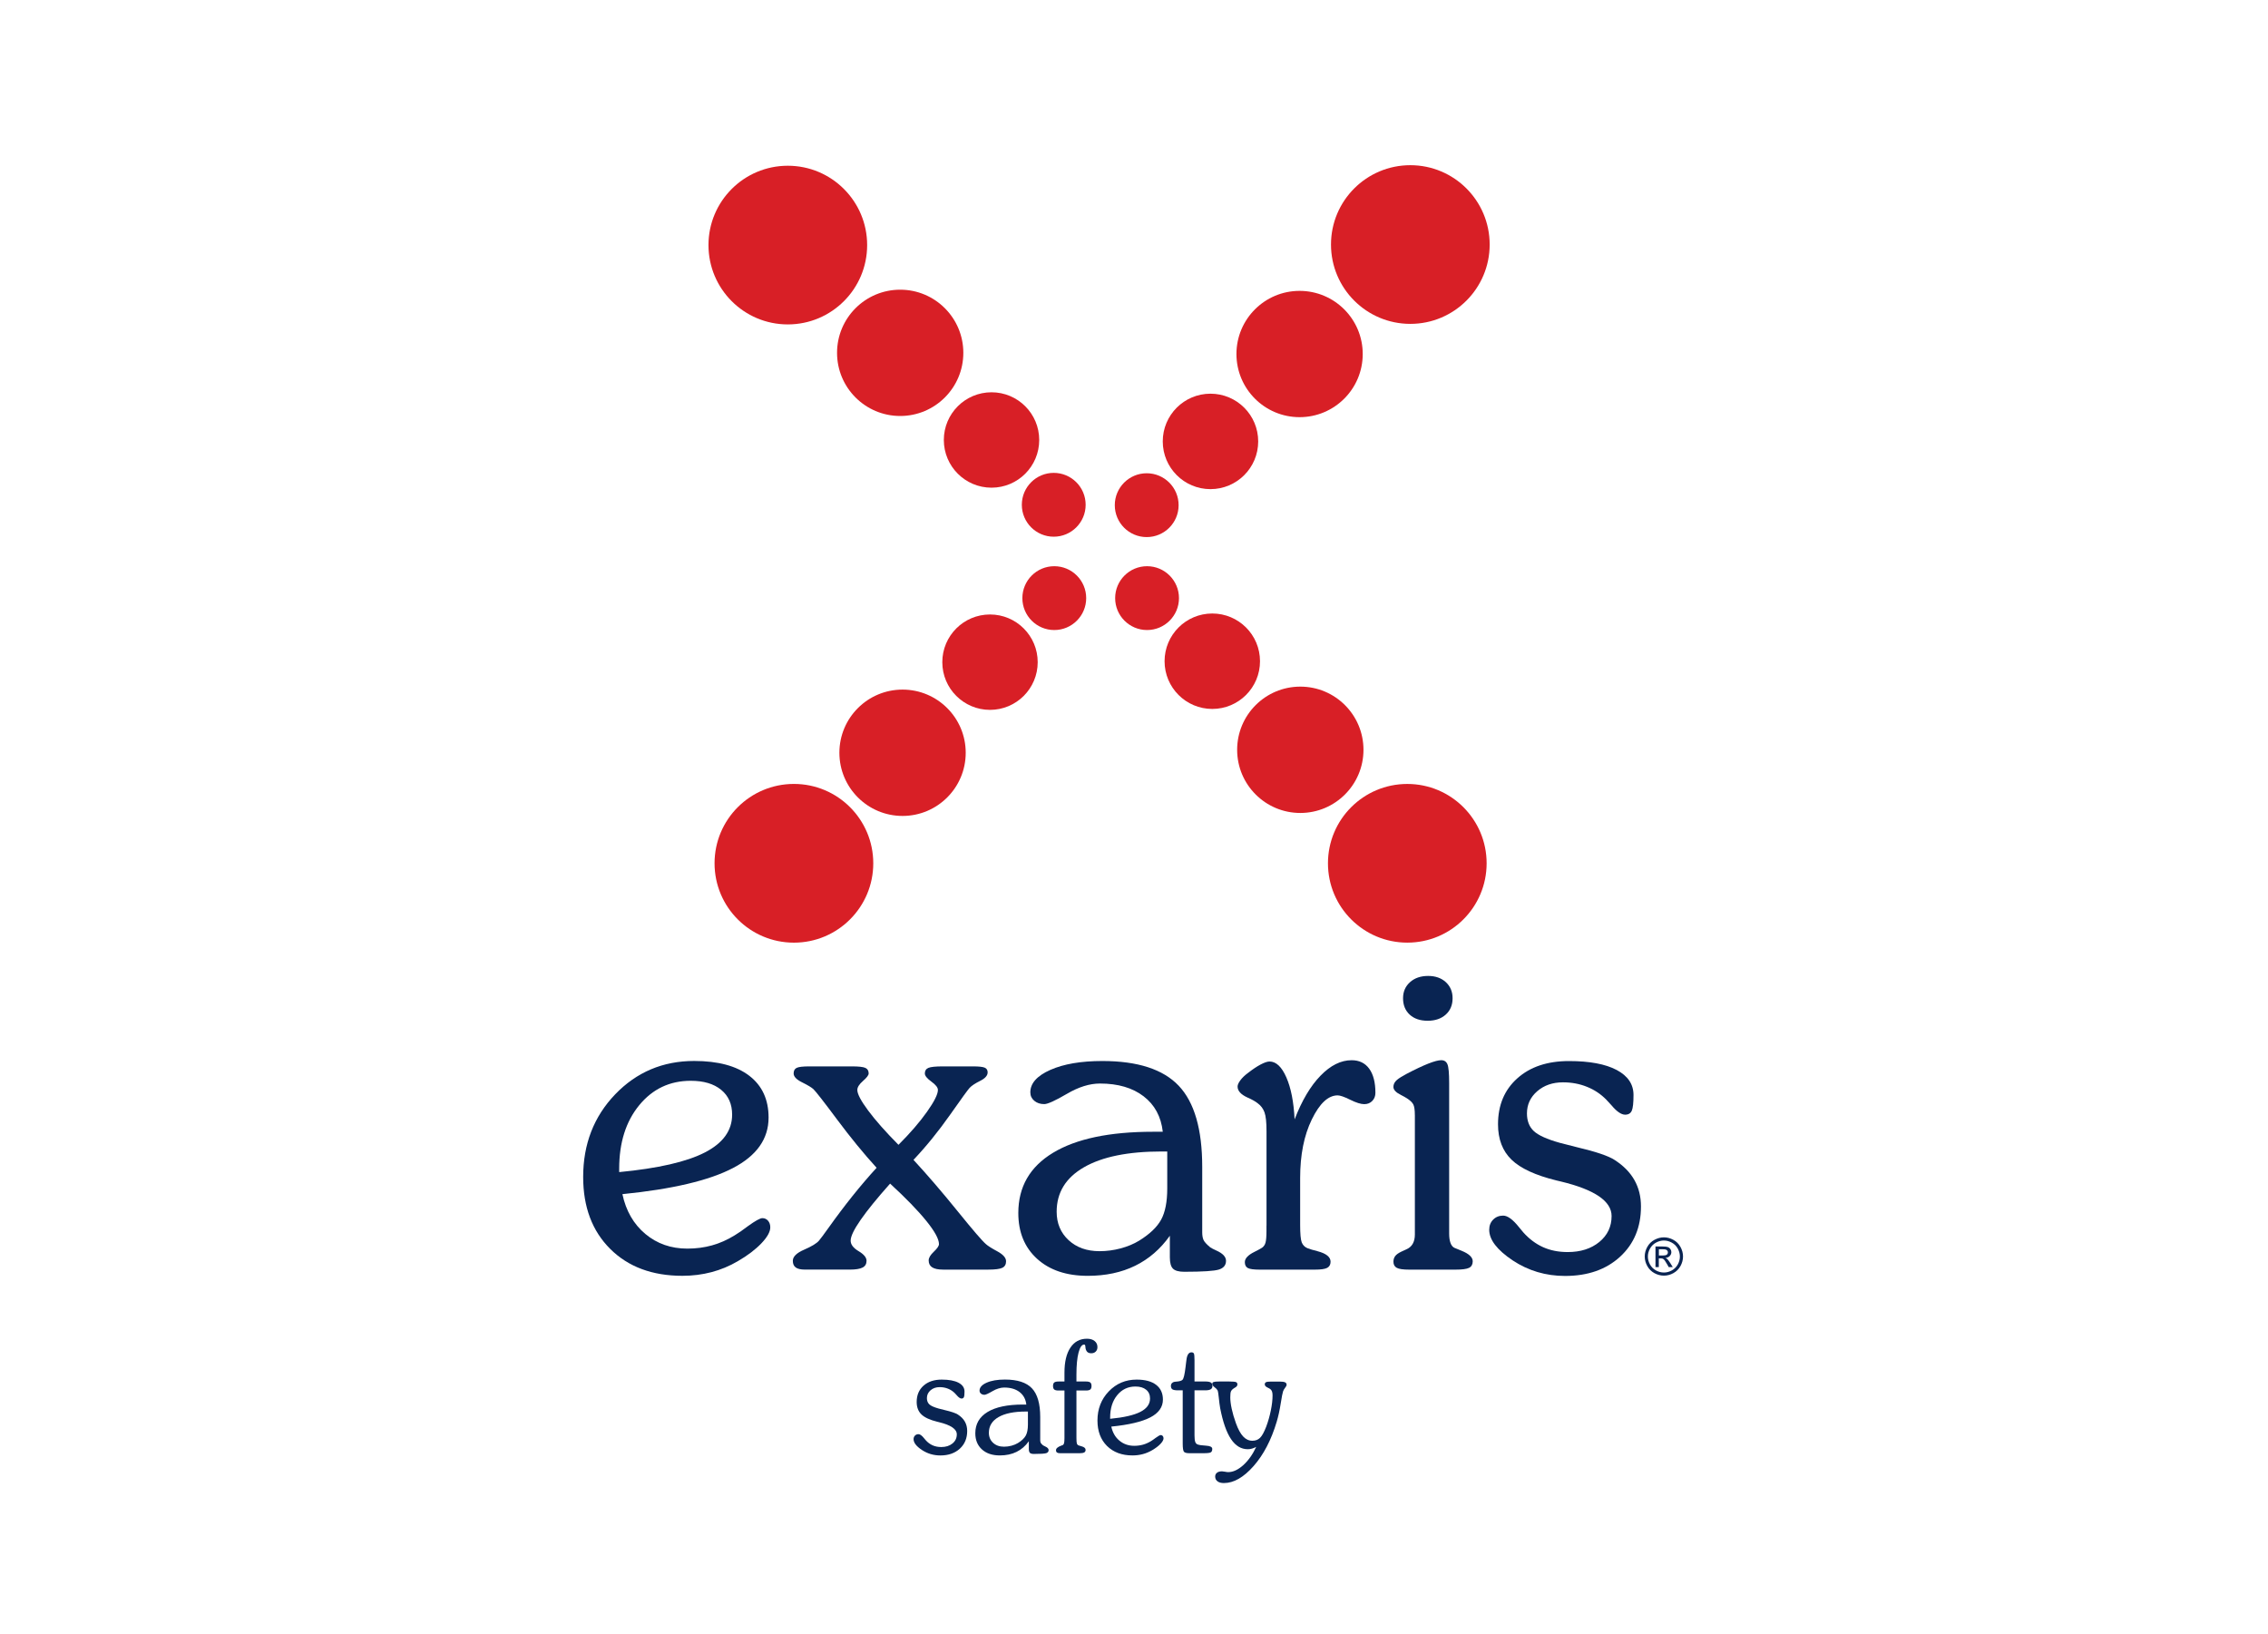
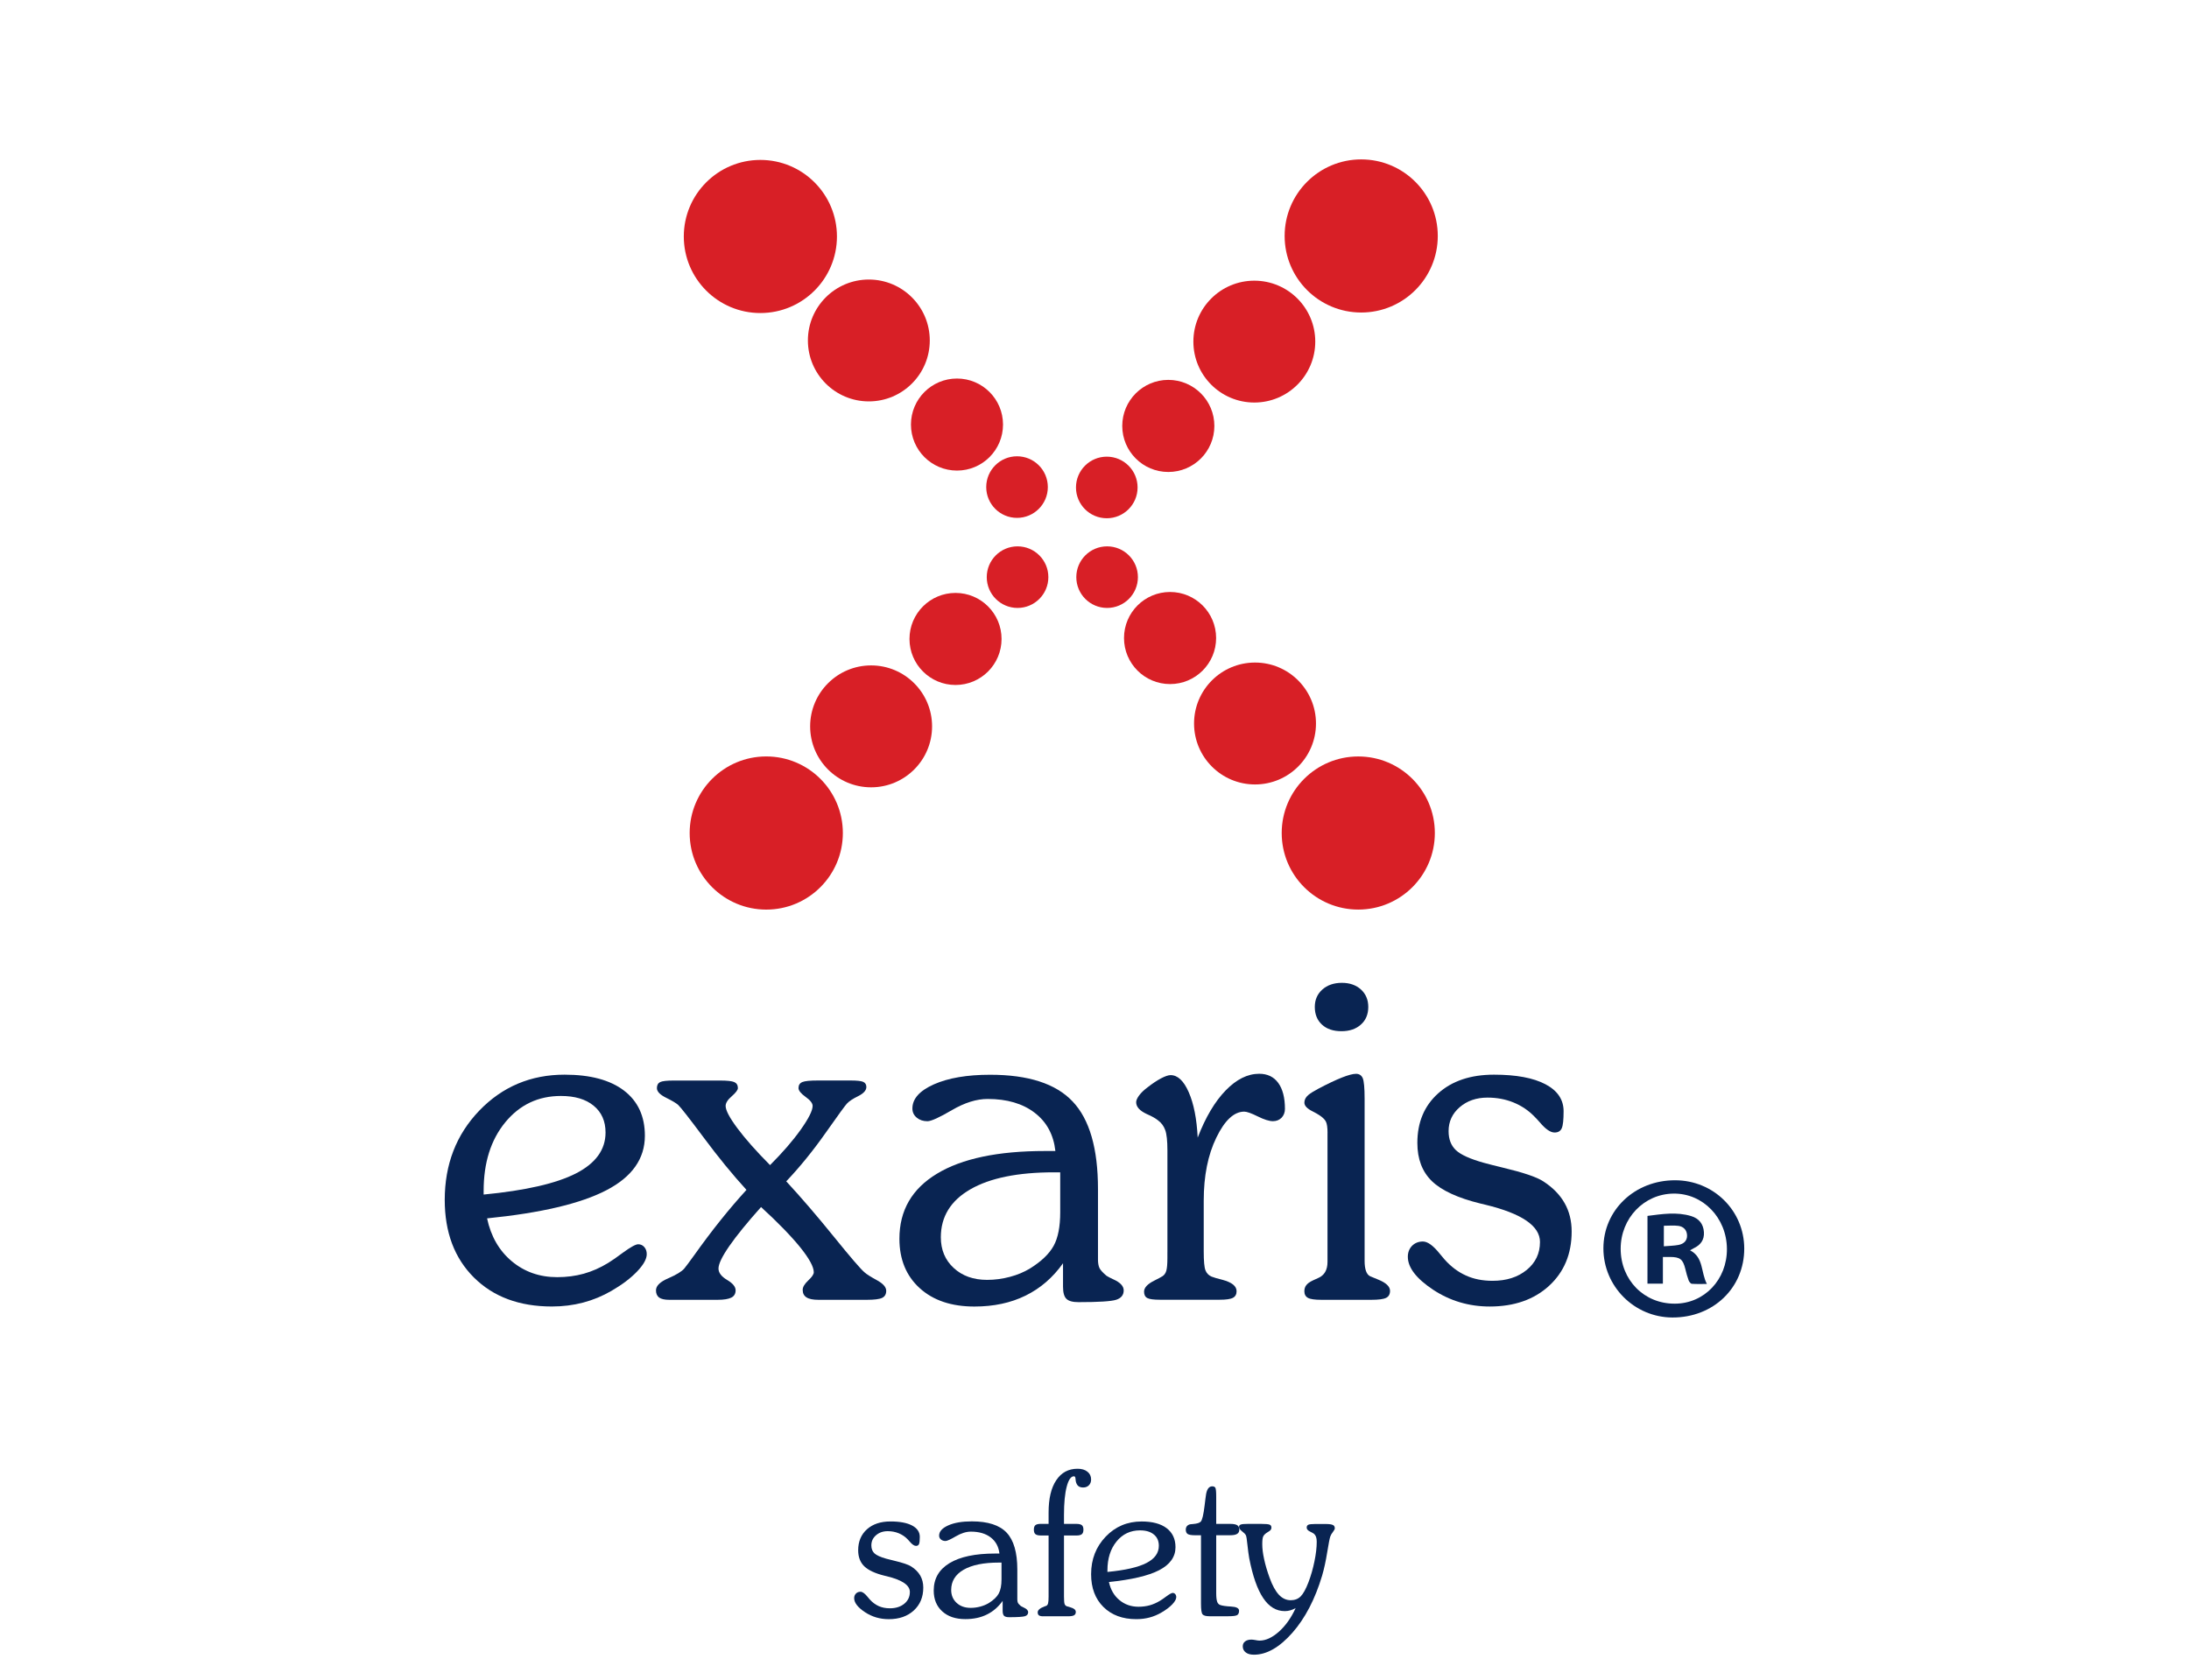
- <svg xmlns="http://www.w3.org/2000/svg" version="1.1" id="Capa_1" x="0px" y="0px" width="100px" height="72.025px" viewBox="0 0 100 72.025" enable-background="new 0 0 100 72.025" xml:space="preserve">
+ <svg xmlns="http://www.w3.org/2000/svg" version="1.1" id="Capa_1" x="0px" y="0px" width="100px" height="76.74px" viewBox="0 0 100 76.74" enable-background="new 0 0 100 76.74" xml:space="preserve">
  <g>
    <g>
-       <circle fill-rule="evenodd" clip-rule="evenodd" fill="#D81F26" cx="53.452" cy="29.152" r="2.104" />
-       <circle fill-rule="evenodd" clip-rule="evenodd" fill="#D81F26" cx="50.576" cy="26.37" r="1.407" />
-       <circle fill-rule="evenodd" clip-rule="evenodd" fill="#D81F26" cx="62.05" cy="38.061" r="3.498" />
-       <circle fill-rule="evenodd" clip-rule="evenodd" fill="#D81F26" cx="57.333" cy="33.057" r="2.785" />
+       <circle fill="#D81F26" cx="53.452" cy="29.152" r="2.104" />
+       <circle fill="#D81F26" cx="50.576" cy="26.37" r="1.407" />
+       <circle fill="#D81F26" cx="62.05" cy="38.061" r="3.498" />
+       <circle fill="#D81F26" cx="57.333" cy="33.057" r="2.785" />
    </g>
    <g>
-       <circle fill-rule="evenodd" clip-rule="evenodd" fill="#D81F26" cx="43.651" cy="29.194" r="2.103" />
-       <circle fill-rule="evenodd" clip-rule="evenodd" fill="#D81F26" cx="46.485" cy="26.37" r="1.407" />
-       <circle fill-rule="evenodd" clip-rule="evenodd" fill="#D81F26" cx="35.005" cy="38.061" r="3.499" />
-       <circle fill-rule="evenodd" clip-rule="evenodd" fill="#D81F26" cx="39.795" cy="33.188" r="2.785" />
+       <circle fill="#D81F26" cx="43.651" cy="29.194" r="2.103" />
+       <circle fill="#D81F26" cx="46.485" cy="26.37" r="1.407" />
+       <circle fill="#D81F26" cx="35.005" cy="38.061" r="3.499" />
+       <circle fill="#D81F26" cx="39.795" cy="33.188" r="2.785" />
    </g>
    <g>
-       <circle fill-rule="evenodd" clip-rule="evenodd" fill="#D81F26" cx="53.372" cy="19.461" r="2.104" />
-       <circle fill-rule="evenodd" clip-rule="evenodd" fill="#D81F26" cx="50.56" cy="22.272" r="1.407" />
-       <circle fill-rule="evenodd" clip-rule="evenodd" fill="#D81F26" cx="62.184" cy="10.781" r="3.498" />
-       <circle fill-rule="evenodd" clip-rule="evenodd" fill="#D81F26" cx="57.301" cy="15.608" r="2.784" />
+       <circle fill="#D81F26" cx="53.372" cy="19.461" r="2.104" />
+       <circle fill="#D81F26" cx="50.561" cy="22.272" r="1.407" />
+       <circle fill="#D81F26" cx="62.184" cy="10.781" r="3.498" />
+       <circle fill="#D81F26" cx="57.301" cy="15.608" r="2.784" />
    </g>
    <g>
-       <circle fill-rule="evenodd" clip-rule="evenodd" fill="#D81F26" cx="43.718" cy="19.398" r="2.103" />
-       <circle fill-rule="evenodd" clip-rule="evenodd" fill="#D81F26" cx="46.461" cy="22.255" r="1.407" />
-       <circle fill-rule="evenodd" clip-rule="evenodd" fill="#D81F26" cx="34.736" cy="10.805" r="3.498" />
-       <circle fill-rule="evenodd" clip-rule="evenodd" fill="#D81F26" cx="39.691" cy="15.556" r="2.784" />
+       <circle fill="#D81F26" cx="43.718" cy="19.398" r="2.103" />
+       <circle fill="#D81F26" cx="46.461" cy="22.255" r="1.407" />
+       <circle fill="#D81F26" cx="34.736" cy="10.805" r="3.498" />
+       <circle fill="#D81F26" cx="39.691" cy="15.556" r="2.784" />
    </g>
  </g>
  <g>
-     <path fill="#092452" d="M27.443,52.648c0.157,0.737,0.495,1.322,1.011,1.754s1.134,0.647,1.853,0.647   c0.384,0,0.747-0.048,1.087-0.143c0.34-0.094,0.674-0.242,1.001-0.444c0.158-0.094,0.353-0.229,0.586-0.406   c0.321-0.232,0.533-0.35,0.633-0.35s0.185,0.038,0.25,0.113c0.066,0.076,0.099,0.174,0.099,0.293c0,0.195-0.131,0.431-0.392,0.704   c-0.262,0.274-0.609,0.538-1.044,0.79c-0.365,0.214-0.751,0.374-1.158,0.481c-0.406,0.107-0.833,0.161-1.28,0.161   c-1.33,0-2.391-0.396-3.185-1.187s-1.191-1.848-1.191-3.171c0-1.449,0.471-2.663,1.413-3.644c0.941-0.979,2.103-1.47,3.482-1.47   c1.052,0,1.862,0.218,2.429,0.652c0.567,0.435,0.851,1.049,0.851,1.843c0,0.939-0.524,1.682-1.573,2.227   C31.266,52.046,29.642,52.428,27.443,52.648z M27.301,51.676c1.713-0.164,2.972-0.452,3.775-0.865   c0.803-0.412,1.205-0.969,1.205-1.668c0-0.466-0.162-0.832-0.487-1.097s-0.77-0.396-1.337-0.396c-0.926,0-1.684,0.359-2.273,1.077   c-0.589,0.719-0.883,1.651-0.883,2.798V51.676z" />
-     <path fill="#092452" d="M36.525,54.141c0.718-1.008,1.427-1.893,2.126-2.655c-0.574-0.63-1.155-1.341-1.744-2.131   c-0.589-0.791-0.938-1.236-1.044-1.338c-0.082-0.075-0.248-0.175-0.496-0.298c-0.249-0.122-0.374-0.253-0.374-0.392   c0-0.12,0.044-0.202,0.132-0.246s0.274-0.066,0.558-0.066h1.881c0.296,0,0.493,0.022,0.591,0.066   c0.097,0.044,0.146,0.126,0.146,0.246c0,0.075-0.084,0.186-0.25,0.33c-0.167,0.146-0.25,0.277-0.25,0.397   c0,0.177,0.159,0.479,0.477,0.907s0.764,0.933,1.337,1.512c0.517-0.516,0.936-1.001,1.257-1.455   c0.321-0.453,0.482-0.774,0.482-0.964c0-0.107-0.096-0.229-0.288-0.368s-0.288-0.259-0.288-0.359c0-0.12,0.052-0.202,0.156-0.246   s0.316-0.066,0.638-0.066h1.333c0.258,0,0.43,0.02,0.515,0.057c0.085,0.038,0.127,0.107,0.127,0.208   c0,0.139-0.11,0.264-0.331,0.374c-0.22,0.11-0.375,0.212-0.463,0.307c-0.063,0.063-0.351,0.46-0.865,1.191   c-0.514,0.73-1.051,1.393-1.611,1.984c0.611,0.661,1.258,1.414,1.942,2.259s1.101,1.329,1.252,1.455   c0.082,0.076,0.25,0.183,0.506,0.321c0.255,0.139,0.382,0.284,0.382,0.436c0,0.138-0.055,0.234-0.165,0.288   c-0.11,0.054-0.32,0.08-0.628,0.08h-1.976c-0.221,0-0.383-0.033-0.487-0.1c-0.104-0.065-0.156-0.168-0.156-0.307   c0-0.113,0.076-0.241,0.227-0.383c0.151-0.142,0.227-0.254,0.227-0.336c0-0.22-0.186-0.561-0.558-1.021s-0.904-1.008-1.597-1.645   c-0.567,0.637-0.999,1.167-1.295,1.593c-0.296,0.425-0.444,0.732-0.444,0.921c0,0.171,0.116,0.325,0.35,0.464   c0.233,0.139,0.35,0.28,0.35,0.425c0,0.139-0.058,0.238-0.175,0.298s-0.304,0.09-0.562,0.09h-1.975   c-0.189,0-0.326-0.031-0.411-0.095c-0.085-0.062-0.127-0.16-0.127-0.293c0-0.183,0.167-0.347,0.501-0.491   c0.333-0.145,0.551-0.277,0.652-0.397C36.179,54.618,36.317,54.431,36.525,54.141L36.525,54.141z" />
-     <path fill="#092452" d="M51.581,54.482c-0.416,0.586-0.927,1.027-1.531,1.323c-0.605,0.296-1.301,0.444-2.089,0.444   c-0.939,0-1.684-0.251-2.235-0.752s-0.827-1.173-0.827-2.018c0-1.153,0.51-2.038,1.531-2.655c1.021-0.618,2.492-0.927,4.414-0.927   h0.425c-0.075-0.668-0.357-1.189-0.846-1.564c-0.488-0.374-1.129-0.562-1.923-0.562c-0.454,0-0.939,0.15-1.456,0.453   s-0.851,0.454-1.001,0.454c-0.177,0-0.323-0.049-0.439-0.146c-0.117-0.098-0.175-0.223-0.175-0.374   c0-0.396,0.293-0.726,0.879-0.987s1.352-0.393,2.296-0.393c1.556,0,2.68,0.364,3.369,1.092c0.69,0.728,1.035,1.92,1.035,3.577   v2.883c0,0.139,0.019,0.25,0.057,0.336c0.038,0.085,0.136,0.193,0.293,0.325c0.057,0.038,0.148,0.086,0.274,0.143   c0.283,0.126,0.425,0.277,0.425,0.453c0,0.189-0.103,0.316-0.307,0.383c-0.205,0.066-0.717,0.1-1.536,0.1   c-0.239,0-0.405-0.046-0.496-0.138c-0.092-0.091-0.137-0.256-0.137-0.496V54.482z M51.467,50.767h-0.255   c-1.474,0-2.613,0.232-3.417,0.695s-1.205,1.116-1.205,1.961c0,0.511,0.175,0.928,0.525,1.252c0.35,0.325,0.805,0.487,1.365,0.487   c0.315,0,0.625-0.041,0.931-0.123s0.578-0.195,0.817-0.341c0.466-0.289,0.79-0.598,0.969-0.926c0.179-0.327,0.269-0.787,0.269-1.38   V50.767z" />
-     <path fill="#092452" d="M55.843,54.038V49.88c0-0.397-0.029-0.678-0.09-0.842c-0.06-0.163-0.159-0.296-0.298-0.396   c-0.101-0.082-0.252-0.167-0.453-0.255c-0.29-0.133-0.435-0.293-0.435-0.482c0-0.075,0.041-0.168,0.123-0.278   c0.081-0.11,0.194-0.219,0.34-0.326c0.201-0.157,0.386-0.28,0.553-0.369c0.167-0.088,0.298-0.132,0.393-0.132   c0.289,0,0.537,0.233,0.741,0.699c0.205,0.466,0.326,1.084,0.364,1.853c0.321-0.832,0.702-1.475,1.144-1.928   c0.441-0.454,0.897-0.681,1.37-0.681c0.334,0,0.593,0.124,0.775,0.373s0.274,0.604,0.274,1.063c0,0.145-0.046,0.265-0.138,0.359   c-0.091,0.094-0.209,0.142-0.354,0.142c-0.151,0-0.357-0.064-0.619-0.194c-0.261-0.129-0.445-0.193-0.553-0.193   c-0.416,0-0.795,0.353-1.139,1.059c-0.344,0.705-0.515,1.565-0.515,2.58V54c0,0.397,0.023,0.655,0.07,0.775   c0.048,0.119,0.131,0.205,0.251,0.255c0.094,0.038,0.242,0.082,0.444,0.133c0.384,0.101,0.576,0.255,0.576,0.463   c0,0.126-0.049,0.216-0.146,0.27s-0.282,0.08-0.553,0.08h-2.42c-0.265,0-0.44-0.023-0.529-0.071   c-0.088-0.047-0.132-0.134-0.132-0.26c0-0.163,0.142-0.314,0.425-0.453c0.151-0.076,0.262-0.136,0.331-0.18   c0.075-0.051,0.128-0.126,0.156-0.227c0.028-0.102,0.042-0.271,0.042-0.511V54.038z" />
-     <path fill="#092452" d="M62.383,49.161c0-0.227-0.023-0.384-0.07-0.473c-0.048-0.088-0.141-0.176-0.279-0.265   c-0.057-0.037-0.142-0.085-0.255-0.142c-0.227-0.113-0.341-0.232-0.341-0.359c0-0.094,0.033-0.179,0.1-0.255   c0.066-0.075,0.182-0.157,0.345-0.245l0.133-0.076c0.769-0.403,1.279-0.604,1.531-0.604c0.132,0,0.224,0.06,0.273,0.18   c0.051,0.119,0.076,0.396,0.076,0.831v6.635c0,0.164,0.019,0.3,0.057,0.406c0.038,0.107,0.095,0.18,0.17,0.218   c0.088,0.038,0.195,0.082,0.321,0.132c0.327,0.133,0.491,0.287,0.491,0.464c0,0.138-0.054,0.234-0.16,0.288   c-0.107,0.054-0.309,0.08-0.605,0.08h-2.031c-0.271,0-0.456-0.026-0.553-0.08c-0.099-0.054-0.147-0.144-0.147-0.27   c0-0.095,0.025-0.177,0.076-0.246c0.05-0.069,0.142-0.135,0.274-0.198c0.05-0.025,0.119-0.057,0.207-0.095   c0.259-0.106,0.388-0.327,0.388-0.661V49.161z M61.863,44.01c0-0.29,0.103-0.526,0.308-0.709c0.204-0.183,0.471-0.274,0.798-0.274   c0.321,0,0.581,0.092,0.78,0.274c0.198,0.183,0.298,0.419,0.298,0.709c0,0.303-0.102,0.543-0.303,0.723   c-0.202,0.18-0.467,0.27-0.794,0.27c-0.334,0-0.599-0.09-0.794-0.27S61.863,44.313,61.863,44.01z" />
-     <path fill="#092452" d="M65.662,54.218c0-0.183,0.059-0.332,0.176-0.449c0.116-0.116,0.263-0.175,0.439-0.175   c0.194,0,0.428,0.17,0.699,0.511c0.081,0.095,0.145,0.17,0.188,0.227c0.259,0.29,0.549,0.507,0.87,0.652   c0.321,0.145,0.684,0.217,1.087,0.217c0.566,0,1.031-0.147,1.394-0.443c0.362-0.297,0.543-0.678,0.543-1.145   c0-0.654-0.743-1.162-2.229-1.521c-0.082-0.019-0.148-0.034-0.199-0.047c-0.926-0.227-1.588-0.532-1.984-0.917   c-0.397-0.384-0.596-0.904-0.596-1.56c0-0.844,0.284-1.52,0.851-2.026c0.567-0.508,1.326-0.762,2.278-0.762   c0.907,0,1.607,0.131,2.103,0.393c0.494,0.262,0.742,0.629,0.742,1.102c0,0.346-0.025,0.578-0.076,0.694s-0.147,0.175-0.293,0.175   c-0.17,0-0.372-0.139-0.604-0.416c-0.095-0.107-0.17-0.188-0.227-0.246c-0.24-0.245-0.523-0.435-0.851-0.566   c-0.328-0.133-0.681-0.198-1.059-0.198c-0.454,0-0.832,0.131-1.135,0.392c-0.302,0.262-0.453,0.588-0.453,0.979   c0,0.327,0.099,0.586,0.298,0.774c0.198,0.189,0.581,0.362,1.147,0.521c0.184,0.05,0.441,0.116,0.775,0.198   c0.825,0.195,1.373,0.381,1.645,0.558c0.391,0.252,0.682,0.548,0.874,0.889c0.192,0.34,0.288,0.728,0.288,1.162   c0,0.914-0.307,1.652-0.921,2.216c-0.614,0.564-1.423,0.847-2.425,0.847c-0.851,0-1.62-0.229-2.311-0.686   C66.008,55.107,65.662,54.659,65.662,54.218z" />
+     <path fill="#092452" d="M39.021,73.021c0-0.086,0.027-0.156,0.082-0.211c0.055-0.057,0.125-0.082,0.208-0.082   c0.092,0,0.201,0.081,0.33,0.241c0.039,0.044,0.068,0.081,0.089,0.106c0.122,0.137,0.258,0.239,0.41,0.308   c0.152,0.068,0.323,0.101,0.512,0.101c0.268,0,0.486-0.069,0.657-0.207c0.171-0.14,0.256-0.319,0.256-0.54   c0-0.309-0.352-0.548-1.052-0.717c-0.039-0.01-0.069-0.016-0.093-0.022c-0.437-0.106-0.749-0.252-0.936-0.432   s-0.28-0.426-0.28-0.735c0-0.397,0.134-0.717,0.4-0.957c0.267-0.238,0.625-0.358,1.073-0.358c0.427,0,0.758,0.062,0.992,0.186   c0.232,0.124,0.35,0.297,0.35,0.52c0,0.163-0.012,0.272-0.036,0.328c-0.024,0.055-0.069,0.082-0.139,0.082   c-0.08,0-0.175-0.065-0.284-0.194c-0.044-0.051-0.08-0.09-0.107-0.117c-0.112-0.116-0.247-0.204-0.4-0.267   c-0.154-0.062-0.32-0.094-0.499-0.094c-0.214,0-0.391,0.062-0.535,0.186c-0.143,0.125-0.213,0.276-0.213,0.463   c0,0.152,0.046,0.274,0.14,0.363c0.093,0.089,0.274,0.171,0.541,0.246c0.087,0.023,0.208,0.055,0.366,0.092   c0.389,0.093,0.648,0.18,0.776,0.264c0.185,0.118,0.322,0.258,0.413,0.417c0.091,0.16,0.136,0.344,0.136,0.547   c0,0.432-0.144,0.78-0.434,1.046c-0.29,0.265-0.67,0.397-1.143,0.397c-0.4,0-0.764-0.106-1.088-0.321   C39.183,73.441,39.021,73.228,39.021,73.021z" />
+     <path fill="#092452" d="M45.804,73.145c-0.196,0.276-0.436,0.485-0.722,0.624c-0.286,0.142-0.613,0.209-0.984,0.209   c-0.443,0-0.792-0.117-1.053-0.354c-0.26-0.235-0.39-0.553-0.39-0.951c0-0.544,0.24-0.96,0.722-1.253   c0.48-0.291,1.175-0.438,2.08-0.438h0.2c-0.035-0.312-0.168-0.559-0.398-0.736c-0.229-0.176-0.532-0.265-0.907-0.265   c-0.213,0-0.442,0.072-0.686,0.214c-0.243,0.143-0.401,0.214-0.473,0.214c-0.083,0-0.152-0.023-0.208-0.069   c-0.055-0.047-0.083-0.105-0.083-0.176c0-0.189,0.139-0.343,0.414-0.467c0.276-0.124,0.637-0.185,1.083-0.185   c0.733,0,1.263,0.172,1.587,0.515s0.488,0.906,0.488,1.687v1.359c0,0.064,0.008,0.117,0.026,0.157   c0.018,0.04,0.064,0.09,0.139,0.154c0.027,0.018,0.07,0.039,0.13,0.066c0.134,0.06,0.2,0.13,0.2,0.214   c0,0.088-0.047,0.148-0.144,0.181c-0.096,0.029-0.338,0.046-0.724,0.046c-0.112,0-0.191-0.022-0.233-0.063   c-0.043-0.044-0.064-0.123-0.064-0.235v-0.448H45.804z M45.75,71.395h-0.12c-0.694,0-1.23,0.108-1.61,0.327   c-0.377,0.218-0.567,0.527-0.567,0.924c0,0.241,0.083,0.437,0.247,0.589c0.166,0.154,0.379,0.229,0.644,0.229   c0.148,0,0.294-0.019,0.439-0.058c0.144-0.039,0.271-0.092,0.386-0.16c0.22-0.137,0.371-0.281,0.456-0.437   c0.084-0.154,0.127-0.369,0.127-0.649v-0.766H45.75z" />
+     <path fill="#092452" d="M48.79,73.849h-1.14c-0.085,0-0.149-0.015-0.187-0.042c-0.039-0.027-0.058-0.075-0.058-0.14   c0-0.1,0.104-0.191,0.311-0.267c0.039-0.015,0.066-0.026,0.084-0.031c0.039-0.018,0.066-0.057,0.08-0.116   c0.015-0.059,0.023-0.158,0.023-0.298v-2.798h-0.356c-0.116,0-0.198-0.021-0.246-0.061c-0.048-0.039-0.071-0.108-0.071-0.206   s0.024-0.167,0.071-0.205c0.048-0.039,0.129-0.059,0.246-0.059h0.356v-0.521c0-0.634,0.116-1.125,0.35-1.473   c0.232-0.35,0.557-0.524,0.973-0.524c0.19,0,0.341,0.044,0.452,0.135c0.111,0.088,0.167,0.207,0.167,0.356   c0,0.109-0.034,0.197-0.101,0.264c-0.066,0.067-0.153,0.101-0.26,0.101c-0.096,0-0.17-0.022-0.223-0.066   c-0.054-0.045-0.093-0.116-0.115-0.214c-0.006-0.027-0.011-0.065-0.014-0.116c-0.002-0.077-0.027-0.116-0.071-0.116   c-0.137,0-0.247,0.158-0.33,0.472c-0.083,0.315-0.125,0.747-0.125,1.294v0.409h0.566c0.119,0,0.202,0.02,0.25,0.059   c0.048,0.038,0.072,0.107,0.072,0.205s-0.024,0.167-0.072,0.206c-0.048,0.04-0.131,0.061-0.25,0.061h-0.566v2.789   c0,0.175,0.01,0.288,0.027,0.338c0.018,0.051,0.05,0.083,0.093,0.103c0.039,0.015,0.099,0.031,0.179,0.054   c0.161,0.043,0.241,0.115,0.241,0.209c0,0.071-0.027,0.122-0.08,0.152C49.014,73.834,48.918,73.849,48.79,73.849z" />
+     <path fill="#092452" d="M50.66,72.282c0.074,0.347,0.232,0.622,0.477,0.825c0.242,0.202,0.533,0.306,0.873,0.306   c0.182,0,0.352-0.022,0.512-0.066c0.16-0.045,0.318-0.114,0.473-0.209c0.076-0.046,0.168-0.108,0.277-0.191   c0.15-0.111,0.25-0.166,0.299-0.166c0.047,0,0.086,0.019,0.117,0.054s0.047,0.082,0.047,0.138c0,0.093-0.062,0.204-0.184,0.333   c-0.125,0.129-0.289,0.253-0.494,0.371c-0.172,0.101-0.354,0.178-0.545,0.228c-0.191,0.051-0.393,0.075-0.604,0.075   c-0.627,0-1.127-0.187-1.502-0.558c-0.374-0.372-0.561-0.87-0.561-1.496c0-0.683,0.224-1.254,0.667-1.717   c0.443-0.462,0.99-0.692,1.641-0.692c0.496,0,0.879,0.104,1.145,0.308s0.402,0.493,0.402,0.867c0,0.442-0.25,0.793-0.744,1.05   C52.463,71.997,51.695,72.177,50.66,72.282z M50.594,71.822c0.807-0.077,1.4-0.213,1.779-0.408   c0.379-0.194,0.566-0.456,0.566-0.786c0-0.219-0.074-0.393-0.229-0.517c-0.152-0.126-0.361-0.188-0.631-0.188   c-0.438,0-0.795,0.169-1.072,0.508c-0.277,0.34-0.416,0.778-0.416,1.318v0.073H50.594z" />
+     <path fill="#092452" d="M54.865,73.275v-3.129h-0.283c-0.156,0-0.266-0.02-0.326-0.057c-0.057-0.038-0.086-0.106-0.086-0.2   c0-0.067,0.021-0.125,0.059-0.167c0.041-0.043,0.094-0.07,0.16-0.079c0.027-0.003,0.061-0.005,0.102-0.009   c0.191-0.015,0.312-0.053,0.363-0.111c0.066-0.069,0.125-0.312,0.176-0.735c0.016-0.121,0.027-0.216,0.035-0.285   c0.004-0.035,0.012-0.084,0.02-0.143c0.033-0.3,0.133-0.449,0.293-0.449c0.072,0,0.119,0.024,0.145,0.068   c0.023,0.046,0.037,0.179,0.037,0.395v1.253h0.639c0.154,0,0.26,0.021,0.322,0.061c0.062,0.039,0.094,0.107,0.094,0.202   c0,0.088-0.033,0.153-0.1,0.194c-0.066,0.042-0.174,0.062-0.316,0.062h-0.639v2.651c0,0.178,0.016,0.305,0.043,0.384   c0.027,0.08,0.076,0.131,0.146,0.154c0.086,0.031,0.252,0.056,0.492,0.069c0.244,0.014,0.363,0.076,0.363,0.19   c0,0.098-0.029,0.164-0.084,0.199c-0.055,0.036-0.193,0.054-0.416,0.054h-0.852c-0.158,0-0.264-0.029-0.314-0.085   C54.889,73.709,54.865,73.546,54.865,73.275z" />
+     <path fill="#092452" d="M59.189,73.475c-0.082,0.044-0.166,0.081-0.246,0.103c-0.084,0.023-0.166,0.035-0.248,0.035   c-0.393,0-0.723-0.198-0.988-0.597c-0.268-0.397-0.48-1.006-0.639-1.821c-0.029-0.17-0.057-0.372-0.082-0.613   c-0.023-0.238-0.047-0.383-0.07-0.434c-0.029-0.057-0.088-0.117-0.18-0.186c-0.088-0.066-0.133-0.134-0.133-0.202   c0-0.05,0.025-0.085,0.08-0.103c0.053-0.021,0.164-0.03,0.33-0.03h0.6c0.205,0,0.336,0.013,0.389,0.036   c0.055,0.022,0.08,0.069,0.08,0.139c0,0.07-0.045,0.133-0.139,0.183c-0.02,0.013-0.033,0.021-0.043,0.027   c-0.098,0.06-0.162,0.122-0.193,0.188c-0.031,0.066-0.043,0.187-0.043,0.361c0,0.188,0.027,0.412,0.084,0.673   c0.055,0.262,0.139,0.545,0.25,0.852c0.127,0.354,0.27,0.612,0.426,0.779c0.154,0.165,0.336,0.25,0.539,0.25   c0.186,0,0.334-0.057,0.451-0.171s0.24-0.333,0.363-0.656c0.113-0.299,0.203-0.614,0.271-0.949c0.07-0.336,0.104-0.636,0.104-0.896   c0-0.088-0.01-0.162-0.031-0.223c-0.021-0.059-0.053-0.106-0.096-0.142c-0.037-0.026-0.088-0.057-0.156-0.088   c-0.119-0.054-0.176-0.118-0.176-0.192c0-0.063,0.025-0.106,0.072-0.13c0.051-0.024,0.154-0.036,0.311-0.036h0.486   c0.16,0,0.27,0.016,0.33,0.046c0.059,0.027,0.086,0.08,0.086,0.155c0,0.031-0.027,0.084-0.084,0.16   c-0.059,0.074-0.1,0.145-0.123,0.212c-0.029,0.083-0.076,0.322-0.141,0.724c-0.064,0.404-0.143,0.758-0.232,1.064   c-0.322,1.075-0.775,1.946-1.361,2.612c-0.588,0.665-1.172,0.999-1.75,0.999c-0.16,0-0.285-0.032-0.375-0.102   c-0.092-0.069-0.139-0.162-0.139-0.28c0-0.096,0.035-0.17,0.107-0.225c0.072-0.056,0.17-0.083,0.295-0.083   c0.035,0,0.092,0.008,0.174,0.021c0.08,0.018,0.143,0.025,0.193,0.025c0.283,0,0.576-0.137,0.879-0.404   C58.727,74.282,58.982,73.924,59.189,73.475z" />
  </g>
  <g>
-     <path fill="#092452" d="M40.281,63.45c0-0.064,0.021-0.117,0.062-0.158c0.041-0.042,0.093-0.062,0.155-0.062   c0.069,0,0.151,0.061,0.247,0.181c0.029,0.033,0.051,0.06,0.067,0.08c0.091,0.103,0.193,0.179,0.307,0.23   c0.114,0.051,0.242,0.076,0.384,0.076c0.2,0,0.364-0.052,0.492-0.156s0.192-0.239,0.192-0.404c0-0.231-0.263-0.41-0.788-0.537   c-0.029-0.007-0.052-0.012-0.07-0.017c-0.327-0.08-0.561-0.188-0.701-0.323s-0.21-0.319-0.21-0.551c0-0.298,0.1-0.537,0.3-0.716   c0.2-0.179,0.468-0.269,0.804-0.269c0.32,0,0.568,0.046,0.743,0.139c0.174,0.092,0.262,0.222,0.262,0.389   c0,0.122-0.009,0.204-0.027,0.245c-0.018,0.041-0.052,0.062-0.104,0.062c-0.06,0-0.131-0.049-0.213-0.146   c-0.033-0.038-0.06-0.067-0.08-0.087c-0.084-0.087-0.185-0.153-0.3-0.2s-0.24-0.07-0.374-0.07c-0.16,0-0.293,0.047-0.4,0.139   c-0.107,0.093-0.16,0.207-0.16,0.346c0,0.115,0.035,0.206,0.105,0.273c0.07,0.066,0.205,0.128,0.405,0.184   c0.065,0.018,0.156,0.041,0.274,0.069c0.291,0.069,0.485,0.135,0.581,0.197c0.138,0.089,0.241,0.193,0.309,0.313   s0.102,0.257,0.102,0.41c0,0.323-0.108,0.584-0.325,0.783c-0.217,0.198-0.502,0.298-0.856,0.298c-0.3,0-0.572-0.08-0.815-0.241   C40.403,63.764,40.281,63.605,40.281,63.45z" />
-     <path fill="#092452" d="M45.362,63.543c-0.147,0.207-0.327,0.363-0.541,0.468s-0.459,0.156-0.737,0.156   c-0.332,0-0.594-0.088-0.789-0.265s-0.292-0.414-0.292-0.713c0-0.407,0.18-0.719,0.541-0.938c0.36-0.218,0.88-0.327,1.558-0.327   h0.15c-0.026-0.235-0.126-0.419-0.298-0.552c-0.172-0.132-0.399-0.198-0.679-0.198c-0.16,0-0.331,0.053-0.514,0.16   c-0.182,0.106-0.3,0.16-0.354,0.16c-0.062,0-0.114-0.018-0.155-0.052c-0.041-0.035-0.062-0.079-0.062-0.132   c0-0.141,0.104-0.257,0.31-0.349c0.207-0.093,0.477-0.139,0.811-0.139c0.549,0,0.946,0.129,1.189,0.386   c0.243,0.257,0.365,0.678,0.365,1.263v1.018c0,0.049,0.006,0.088,0.02,0.118c0.013,0.03,0.048,0.068,0.104,0.115   c0.02,0.014,0.052,0.03,0.097,0.05c0.1,0.045,0.15,0.098,0.15,0.16c0,0.067-0.036,0.112-0.108,0.136   c-0.072,0.022-0.253,0.034-0.542,0.034c-0.084,0-0.143-0.016-0.175-0.048s-0.048-0.091-0.048-0.175V63.543z M45.322,62.232h-0.09   c-0.52,0-0.922,0.081-1.206,0.245c-0.283,0.163-0.425,0.395-0.425,0.692c0,0.18,0.062,0.327,0.185,0.441   c0.124,0.115,0.284,0.172,0.482,0.172c0.111,0,0.221-0.014,0.329-0.043s0.204-0.069,0.289-0.12   c0.165-0.103,0.278-0.211,0.342-0.327c0.063-0.115,0.095-0.277,0.095-0.487V62.232z" />
-     <path fill="#092452" d="M47.598,64.07h-0.854c-0.064,0-0.111-0.011-0.14-0.031c-0.029-0.021-0.043-0.057-0.043-0.105   c0-0.075,0.078-0.143,0.233-0.2c0.029-0.011,0.05-0.019,0.063-0.023c0.029-0.013,0.049-0.042,0.06-0.087   c0.011-0.044,0.017-0.118,0.017-0.223v-2.096h-0.267c-0.087,0-0.148-0.015-0.184-0.045s-0.053-0.082-0.053-0.155   s0.018-0.125,0.053-0.153c0.036-0.029,0.097-0.044,0.184-0.044h0.267v-0.39c0-0.474,0.087-0.842,0.262-1.103   c0.174-0.262,0.417-0.393,0.729-0.393c0.142,0,0.255,0.033,0.338,0.101c0.083,0.066,0.125,0.155,0.125,0.267   c0,0.082-0.025,0.148-0.075,0.198c-0.05,0.05-0.115,0.075-0.195,0.075c-0.071,0-0.127-0.017-0.167-0.05s-0.069-0.087-0.086-0.16   c-0.004-0.021-0.008-0.049-0.01-0.087c-0.002-0.058-0.02-0.087-0.053-0.087c-0.103,0-0.185,0.118-0.247,0.354   c-0.062,0.236-0.093,0.559-0.093,0.968v0.307h0.424c0.089,0,0.151,0.015,0.187,0.044c0.036,0.028,0.054,0.08,0.054,0.153   s-0.018,0.125-0.054,0.155s-0.098,0.045-0.187,0.045h-0.424v2.089c0,0.131,0.007,0.216,0.02,0.253   c0.013,0.038,0.037,0.063,0.07,0.077c0.029,0.011,0.074,0.024,0.134,0.04c0.12,0.033,0.18,0.086,0.18,0.157   c0,0.053-0.02,0.091-0.06,0.114S47.695,64.07,47.598,64.07z" />
-     <path fill="#092452" d="M48.999,62.896c0.056,0.26,0.174,0.466,0.357,0.618c0.182,0.152,0.4,0.229,0.654,0.229   c0.136,0,0.264-0.017,0.384-0.05s0.238-0.085,0.354-0.156c0.056-0.034,0.125-0.081,0.207-0.144   c0.113-0.083,0.188-0.124,0.224-0.124c0.035,0,0.065,0.014,0.088,0.04c0.023,0.027,0.035,0.062,0.035,0.104   c0,0.069-0.046,0.152-0.138,0.249c-0.093,0.097-0.216,0.189-0.369,0.278c-0.129,0.075-0.266,0.133-0.409,0.17   c-0.144,0.038-0.294,0.057-0.452,0.057c-0.469,0-0.844-0.14-1.125-0.418c-0.28-0.279-0.42-0.652-0.42-1.12   c0-0.512,0.167-0.94,0.499-1.286s0.742-0.519,1.229-0.519c0.372,0,0.658,0.077,0.858,0.23c0.199,0.153,0.3,0.37,0.3,0.65   c0,0.331-0.186,0.594-0.556,0.786S49.775,62.818,48.999,62.896z M48.949,62.552c0.605-0.058,1.049-0.16,1.333-0.306   s0.425-0.342,0.425-0.589c0-0.164-0.057-0.294-0.172-0.387c-0.114-0.094-0.271-0.141-0.472-0.141c-0.327,0-0.595,0.127-0.803,0.381   c-0.208,0.253-0.312,0.583-0.312,0.987V62.552z" />
-     <path fill="#092452" d="M52.148,63.64v-2.343h-0.21c-0.118,0-0.199-0.015-0.244-0.043c-0.044-0.029-0.066-0.079-0.066-0.15   c0-0.051,0.016-0.093,0.045-0.125c0.03-0.032,0.069-0.052,0.119-0.059c0.02-0.002,0.045-0.004,0.076-0.007   c0.143-0.011,0.233-0.039,0.273-0.083c0.049-0.052,0.093-0.234,0.131-0.551c0.011-0.091,0.02-0.162,0.026-0.214   c0.004-0.026,0.009-0.062,0.014-0.106c0.026-0.225,0.1-0.337,0.22-0.337c0.054,0,0.09,0.018,0.108,0.052s0.028,0.133,0.028,0.295   v0.938h0.478c0.115,0,0.196,0.016,0.243,0.046c0.047,0.029,0.07,0.08,0.07,0.151c0,0.066-0.025,0.115-0.075,0.146   s-0.13,0.047-0.238,0.047h-0.478v1.985c0,0.134,0.011,0.229,0.032,0.288c0.021,0.06,0.058,0.098,0.111,0.115   c0.064,0.024,0.188,0.042,0.369,0.052c0.181,0.011,0.271,0.058,0.271,0.143c0,0.073-0.021,0.123-0.062,0.149   c-0.041,0.027-0.146,0.04-0.312,0.04h-0.637c-0.12,0-0.199-0.021-0.237-0.063C52.167,63.965,52.148,63.843,52.148,63.64z" />
-     <path fill="#092452" d="M55.388,63.79c-0.062,0.033-0.124,0.06-0.185,0.077c-0.062,0.018-0.123,0.026-0.186,0.026   c-0.293,0-0.54-0.148-0.74-0.447c-0.2-0.298-0.359-0.753-0.478-1.364c-0.022-0.127-0.042-0.279-0.06-0.459   c-0.018-0.179-0.036-0.287-0.054-0.325c-0.022-0.042-0.066-0.088-0.134-0.139c-0.066-0.05-0.1-0.101-0.1-0.151   c0-0.038,0.02-0.064,0.06-0.078c0.04-0.015,0.123-0.022,0.247-0.022h0.45c0.154,0,0.251,0.01,0.291,0.027s0.06,0.052,0.06,0.104   c0,0.053-0.034,0.099-0.104,0.137c-0.016,0.009-0.026,0.016-0.033,0.02c-0.073,0.045-0.121,0.092-0.144,0.141   s-0.033,0.139-0.033,0.27c0,0.141,0.021,0.309,0.063,0.504c0.042,0.196,0.104,0.408,0.187,0.638   c0.096,0.265,0.202,0.459,0.319,0.584c0.116,0.124,0.252,0.187,0.405,0.187c0.138,0,0.25-0.043,0.338-0.128   c0.088-0.086,0.179-0.25,0.272-0.492c0.084-0.223,0.152-0.46,0.203-0.711c0.052-0.251,0.077-0.475,0.077-0.671   c0-0.066-0.008-0.122-0.023-0.167c-0.016-0.044-0.04-0.08-0.073-0.106c-0.027-0.02-0.065-0.042-0.117-0.066   c-0.087-0.04-0.13-0.088-0.13-0.144c0-0.047,0.019-0.079,0.055-0.097c0.037-0.018,0.114-0.027,0.232-0.027h0.363   c0.12,0,0.202,0.012,0.247,0.034c0.045,0.021,0.066,0.061,0.066,0.116c0,0.024-0.021,0.064-0.064,0.12   c-0.044,0.056-0.074,0.109-0.092,0.16c-0.022,0.061-0.058,0.241-0.105,0.542c-0.048,0.302-0.106,0.567-0.175,0.796   c-0.24,0.806-0.58,1.458-1.02,1.957s-0.876,0.749-1.31,0.749c-0.12,0-0.214-0.025-0.282-0.077c-0.067-0.051-0.102-0.121-0.102-0.21   c0-0.071,0.027-0.127,0.08-0.168c0.054-0.042,0.127-0.062,0.221-0.062c0.026,0,0.069,0.006,0.13,0.017   c0.06,0.012,0.107,0.018,0.144,0.018c0.213,0,0.433-0.102,0.659-0.303C55.042,64.394,55.232,64.126,55.388,63.79z" />
-   </g>
-   <g>
-     <path fill="#092452" d="M73.364,54.552c0.142,0,0.28,0.036,0.415,0.109c0.135,0.072,0.24,0.177,0.315,0.312   c0.075,0.135,0.113,0.276,0.113,0.423c0,0.146-0.037,0.286-0.111,0.42c-0.074,0.135-0.179,0.239-0.312,0.313   s-0.273,0.111-0.42,0.111s-0.286-0.037-0.421-0.111c-0.134-0.074-0.238-0.179-0.312-0.313c-0.074-0.134-0.112-0.274-0.112-0.42   c0-0.146,0.038-0.288,0.114-0.423c0.075-0.136,0.181-0.24,0.316-0.312C73.084,54.589,73.223,54.552,73.364,54.552z M73.364,54.692   c-0.119,0-0.234,0.031-0.347,0.092s-0.2,0.147-0.264,0.261s-0.095,0.23-0.095,0.353s0.031,0.238,0.093,0.351   c0.062,0.111,0.149,0.198,0.262,0.261c0.112,0.062,0.229,0.093,0.351,0.093c0.121,0,0.238-0.031,0.35-0.093   c0.112-0.062,0.199-0.149,0.262-0.261c0.062-0.112,0.093-0.229,0.093-0.351s-0.032-0.239-0.095-0.353   c-0.063-0.113-0.151-0.2-0.264-0.261S73.481,54.692,73.364,54.692z M72.993,55.864v-0.908h0.312c0.106,0,0.185,0.008,0.231,0.025   c0.048,0.017,0.086,0.046,0.114,0.087c0.028,0.042,0.043,0.087,0.043,0.134c0,0.066-0.023,0.124-0.071,0.174   c-0.047,0.049-0.11,0.076-0.188,0.082c0.032,0.014,0.058,0.03,0.077,0.049c0.036,0.035,0.081,0.096,0.135,0.18l0.11,0.178h-0.179   l-0.081-0.143c-0.063-0.113-0.114-0.184-0.153-0.212c-0.026-0.021-0.065-0.031-0.117-0.031h-0.086v0.386H72.993z M73.141,55.353   h0.178c0.085,0,0.143-0.013,0.174-0.038s0.047-0.06,0.047-0.102c0-0.026-0.008-0.051-0.022-0.071   c-0.016-0.021-0.036-0.037-0.062-0.048s-0.075-0.016-0.147-0.016h-0.166V55.353z" />
+     <g>
+       <path fill="#092452" d="M22.251,55.668c0.176,0.825,0.552,1.478,1.131,1.961c0.578,0.483,1.269,0.725,2.072,0.725    c0.43,0,0.836-0.053,1.215-0.158c0.382-0.107,0.755-0.272,1.121-0.497c0.176-0.108,0.394-0.259,0.656-0.456    c0.358-0.262,0.595-0.392,0.708-0.392c0.114,0,0.206,0.043,0.28,0.128c0.074,0.082,0.111,0.192,0.111,0.325    c0,0.22-0.146,0.481-0.438,0.788c-0.294,0.308-0.682,0.603-1.169,0.885c-0.409,0.238-0.84,0.417-1.296,0.538    c-0.453,0.119-0.93,0.179-1.432,0.179c-1.487,0-2.674-0.442-3.562-1.326c-0.887-0.885-1.331-2.066-1.331-3.545    c0-1.622,0.525-2.98,1.578-4.078c1.054-1.095,2.354-1.643,3.897-1.643c1.176,0,2.081,0.243,2.716,0.729s0.952,1.173,0.952,2.062    c0,1.051-0.586,1.881-1.76,2.49C26.526,54.994,24.709,55.421,22.251,55.668z M22.091,54.58c1.917-0.184,3.324-0.507,4.224-0.968    c0.899-0.462,1.348-1.083,1.348-1.867c0-0.52-0.182-0.93-0.545-1.226c-0.362-0.298-0.86-0.444-1.495-0.444    c-1.036,0-1.882,0.403-2.542,1.205c-0.66,0.805-0.987,1.847-0.987,3.13v0.17H22.091z" />
+       <path fill="#092452" d="M34.101,54.366c-0.642-0.703-1.291-1.498-1.949-2.383c-0.66-0.884-1.05-1.384-1.169-1.496    c-0.092-0.084-0.277-0.194-0.556-0.332s-0.418-0.284-0.418-0.439c0-0.133,0.051-0.225,0.148-0.275    c0.099-0.048,0.307-0.071,0.624-0.071h2.103c0.333,0,0.553,0.023,0.661,0.071c0.109,0.051,0.164,0.143,0.164,0.275    c0,0.084-0.094,0.208-0.279,0.371c-0.188,0.162-0.281,0.309-0.281,0.444c0,0.197,0.178,0.536,0.533,1.013    c0.356,0.479,0.855,1.045,1.496,1.69c0.578-0.577,1.047-1.12,1.406-1.626c0.36-0.509,0.539-0.866,0.539-1.079    c0-0.122-0.107-0.26-0.323-0.413c-0.214-0.155-0.322-0.288-0.322-0.403c0-0.133,0.059-0.225,0.176-0.274    c0.115-0.048,0.353-0.071,0.712-0.071h1.492c0.288,0,0.481,0.021,0.575,0.062c0.096,0.044,0.145,0.122,0.145,0.234    c0,0.155-0.124,0.293-0.37,0.417c-0.247,0.121-0.42,0.235-0.519,0.344c-0.069,0.07-0.393,0.513-0.968,1.331    c-0.575,0.817-1.175,1.558-1.803,2.22c0.685,0.74,1.409,1.583,2.173,2.527s1.231,1.487,1.401,1.629    c0.092,0.085,0.279,0.204,0.564,0.359c0.285,0.156,0.429,0.316,0.429,0.486c0,0.155-0.063,0.264-0.186,0.323    c-0.123,0.06-0.357,0.089-0.702,0.089h-2.209c-0.247,0-0.429-0.036-0.545-0.112c-0.116-0.073-0.174-0.188-0.174-0.344    c0-0.126,0.084-0.268,0.254-0.428c0.169-0.158,0.253-0.282,0.253-0.374c0-0.247-0.207-0.628-0.622-1.144    c-0.417-0.513-1.012-1.127-1.787-1.837c-0.635,0.71-1.117,1.304-1.448,1.78c-0.33,0.477-0.496,0.82-0.496,1.031    c0,0.189,0.131,0.364,0.391,0.518c0.262,0.155,0.391,0.313,0.391,0.477c0,0.153-0.065,0.266-0.195,0.332    c-0.131,0.066-0.341,0.101-0.628,0.101H30.57c-0.211,0-0.364-0.036-0.461-0.105c-0.094-0.073-0.142-0.181-0.142-0.327    c0-0.206,0.186-0.39,0.56-0.55c0.374-0.163,0.616-0.312,0.73-0.444c0.077-0.092,0.232-0.301,0.465-0.624    C32.525,56.211,33.319,55.221,34.101,54.366z" />
+       <path fill="#092452" d="M48.562,57.719c-0.465,0.655-1.035,1.147-1.713,1.479c-0.677,0.333-1.453,0.498-2.335,0.498    c-1.051,0-1.884-0.28-2.5-0.841c-0.616-0.56-0.926-1.313-0.926-2.257c0-1.29,0.571-2.28,1.714-2.97    c1.141-0.692,2.786-1.038,4.936-1.038h0.475c-0.083-0.747-0.399-1.329-0.947-1.748c-0.545-0.419-1.262-0.63-2.148-0.63    c-0.509,0-1.052,0.172-1.63,0.509c-0.577,0.339-0.95,0.508-1.12,0.508c-0.197,0-0.36-0.055-0.49-0.164    c-0.131-0.11-0.197-0.248-0.197-0.417c0-0.445,0.328-0.812,0.983-1.104c0.656-0.291,1.512-0.438,2.569-0.438    c1.74,0,2.998,0.405,3.768,1.221c0.772,0.813,1.158,2.146,1.158,4.001v3.224c0,0.155,0.022,0.279,0.063,0.375    c0.043,0.095,0.151,0.216,0.327,0.364c0.064,0.042,0.166,0.095,0.308,0.161c0.315,0.14,0.477,0.309,0.477,0.506    c0,0.211-0.115,0.355-0.344,0.429c-0.229,0.073-0.802,0.109-1.719,0.109c-0.269,0-0.453-0.05-0.555-0.153    c-0.104-0.101-0.154-0.286-0.154-0.554L48.562,57.719L48.562,57.719z M48.435,53.564H48.15c-1.649,0-2.924,0.259-3.822,0.777    c-0.898,0.518-1.348,1.248-1.348,2.192c0,0.57,0.195,1.038,0.586,1.399c0.391,0.364,0.902,0.546,1.527,0.546    c0.353,0,0.699-0.046,1.043-0.138c0.341-0.09,0.646-0.218,0.913-0.38c0.521-0.323,0.882-0.67,1.084-1.036s0.301-0.88,0.301-1.542    V53.564z" />
+       <path fill="#092452" d="M53.331,57.221V52.57c0-0.444-0.033-0.759-0.102-0.941c-0.066-0.184-0.177-0.33-0.332-0.444    c-0.114-0.092-0.283-0.186-0.509-0.284c-0.322-0.149-0.485-0.328-0.485-0.541c0-0.083,0.046-0.188,0.138-0.312    c0.09-0.121,0.219-0.245,0.379-0.364c0.226-0.177,0.432-0.314,0.617-0.412c0.188-0.099,0.335-0.149,0.44-0.149    c0.323,0,0.602,0.261,0.829,0.783c0.229,0.521,0.365,1.213,0.408,2.071c0.359-0.93,0.785-1.647,1.278-2.155    c0.495-0.509,1.003-0.761,1.532-0.761c0.374,0,0.664,0.137,0.869,0.417c0.203,0.277,0.307,0.673,0.307,1.188    c0,0.163-0.053,0.296-0.153,0.403c-0.104,0.105-0.236,0.158-0.396,0.158c-0.171,0-0.401-0.073-0.694-0.218    c-0.292-0.145-0.498-0.218-0.616-0.218c-0.465,0-0.892,0.395-1.274,1.185c-0.385,0.788-0.577,1.751-0.577,2.885v2.316    c0,0.444,0.026,0.733,0.08,0.866c0.053,0.135,0.146,0.229,0.278,0.286c0.106,0.041,0.271,0.092,0.498,0.146    c0.429,0.115,0.645,0.287,0.645,0.521c0,0.14-0.055,0.24-0.164,0.3c-0.108,0.06-0.314,0.09-0.617,0.09h-2.706    c-0.297,0-0.494-0.025-0.592-0.078c-0.099-0.053-0.148-0.151-0.148-0.291c0-0.184,0.158-0.353,0.475-0.509    c0.171-0.085,0.293-0.151,0.37-0.199c0.085-0.058,0.143-0.142,0.173-0.254c0.032-0.115,0.048-0.305,0.048-0.57v-0.264H53.331z" />
+       <path fill="#092452" d="M60.646,51.768c0-0.255-0.026-0.431-0.079-0.529c-0.054-0.099-0.157-0.197-0.312-0.296    c-0.064-0.043-0.159-0.096-0.284-0.16c-0.255-0.126-0.383-0.259-0.383-0.401c0-0.105,0.039-0.201,0.112-0.284    c0.073-0.084,0.203-0.176,0.386-0.274l0.148-0.085c0.858-0.451,1.431-0.676,1.712-0.676c0.148,0,0.25,0.066,0.309,0.201    c0.055,0.134,0.084,0.442,0.084,0.931v7.421c0,0.182,0.021,0.335,0.062,0.454c0.042,0.119,0.105,0.201,0.19,0.242    c0.099,0.044,0.22,0.092,0.359,0.149c0.367,0.146,0.551,0.32,0.551,0.518c0,0.156-0.061,0.262-0.18,0.321    c-0.121,0.06-0.346,0.089-0.676,0.089h-2.277c-0.303,0-0.509-0.029-0.617-0.089c-0.109-0.06-0.164-0.161-0.164-0.301    c0-0.107,0.027-0.199,0.085-0.274c0.055-0.078,0.158-0.153,0.307-0.223c0.057-0.027,0.133-0.063,0.231-0.105    c0.289-0.121,0.434-0.366,0.434-0.74v-5.888H60.646z M60.064,46.006c0-0.323,0.115-0.589,0.344-0.793    c0.228-0.203,0.527-0.307,0.894-0.307c0.359,0,0.65,0.104,0.873,0.307c0.22,0.204,0.332,0.468,0.332,0.793    c0,0.339-0.113,0.609-0.339,0.809c-0.225,0.202-0.521,0.301-0.887,0.301c-0.374,0-0.672-0.099-0.89-0.301    C60.172,46.613,60.064,46.344,60.064,46.006z" />
+       <path fill="#092452" d="M64.314,57.423c0-0.204,0.066-0.371,0.195-0.504c0.13-0.128,0.295-0.194,0.492-0.194    c0.219,0,0.479,0.189,0.781,0.57c0.092,0.105,0.164,0.19,0.213,0.254c0.289,0.323,0.612,0.568,0.972,0.729    c0.361,0.165,0.766,0.243,1.217,0.243c0.635,0,1.152-0.165,1.558-0.495c0.407-0.332,0.609-0.758,0.609-1.28    c0-0.733-0.831-1.3-2.495-1.702c-0.092-0.021-0.167-0.037-0.222-0.053c-1.036-0.253-1.776-0.596-2.221-1.024    c-0.443-0.431-0.664-1.013-0.664-1.746c0-0.944,0.317-1.697,0.952-2.266c0.633-0.568,1.483-0.853,2.548-0.853    c1.014,0,1.797,0.146,2.352,0.438c0.555,0.293,0.829,0.706,0.829,1.232c0,0.39-0.027,0.648-0.084,0.777    c-0.057,0.13-0.165,0.196-0.328,0.196c-0.19,0-0.415-0.155-0.675-0.465c-0.106-0.119-0.19-0.211-0.256-0.274    c-0.268-0.275-0.584-0.486-0.95-0.635c-0.367-0.149-0.761-0.221-1.185-0.221c-0.509,0-0.931,0.147-1.269,0.438    c-0.339,0.293-0.507,0.657-0.507,1.095c0,0.366,0.11,0.655,0.332,0.866c0.221,0.211,0.65,0.405,1.285,0.582    c0.204,0.055,0.492,0.131,0.866,0.22c0.922,0.22,1.536,0.426,1.839,0.623c0.437,0.282,0.762,0.614,0.978,0.997    c0.215,0.378,0.322,0.811,0.322,1.299c0,1.021-0.344,1.847-1.031,2.479c-0.688,0.63-1.59,0.946-2.713,0.946    c-0.95,0-1.812-0.257-2.584-0.766C64.702,58.42,64.314,57.916,64.314,57.423z" />
+     </g>
+     <path fill="#092452" d="M73.248,57.036c0.001-1.753,1.438-3.114,3.277-3.109c1.755,0.002,3.155,1.386,3.157,3.118   c0.004,1.796-1.411,3.159-3.282,3.152C74.659,60.19,73.247,58.772,73.248,57.036z M76.508,59.565c1.348,0,2.393-1.1,2.383-2.505   c-0.011-1.418-1.093-2.54-2.439-2.524c-1.351,0.014-2.415,1.127-2.415,2.521C74.038,58.483,75.106,59.572,76.508,59.565z" />
+     <path fill="#092452" d="M75.262,55.555c0.67-0.085,1.336-0.192,1.997,0.009c0.345,0.105,0.556,0.351,0.581,0.731   c0.024,0.362-0.158,0.594-0.473,0.742c-0.043,0.022-0.083,0.046-0.161,0.09c0.63,0.325,0.486,0.998,0.77,1.537   c-0.26,0-0.476,0.009-0.69-0.007c-0.053-0.005-0.119-0.092-0.143-0.153c-0.062-0.168-0.109-0.342-0.15-0.516   c-0.112-0.454-0.238-0.555-0.708-0.557c-0.095,0-0.187,0-0.319,0c0,0.412,0,0.806,0,1.219c-0.256,0-0.472,0-0.705,0   C75.262,57.62,75.262,56.6,75.262,55.555z M76.009,56.944c0.245-0.021,0.466-0.023,0.678-0.064   c0.227-0.046,0.393-0.188,0.383-0.439c-0.01-0.245-0.166-0.401-0.399-0.431c-0.212-0.028-0.43-0.005-0.661-0.005   C76.009,56.314,76.009,56.6,76.009,56.944z" />
  </g>
</svg>
